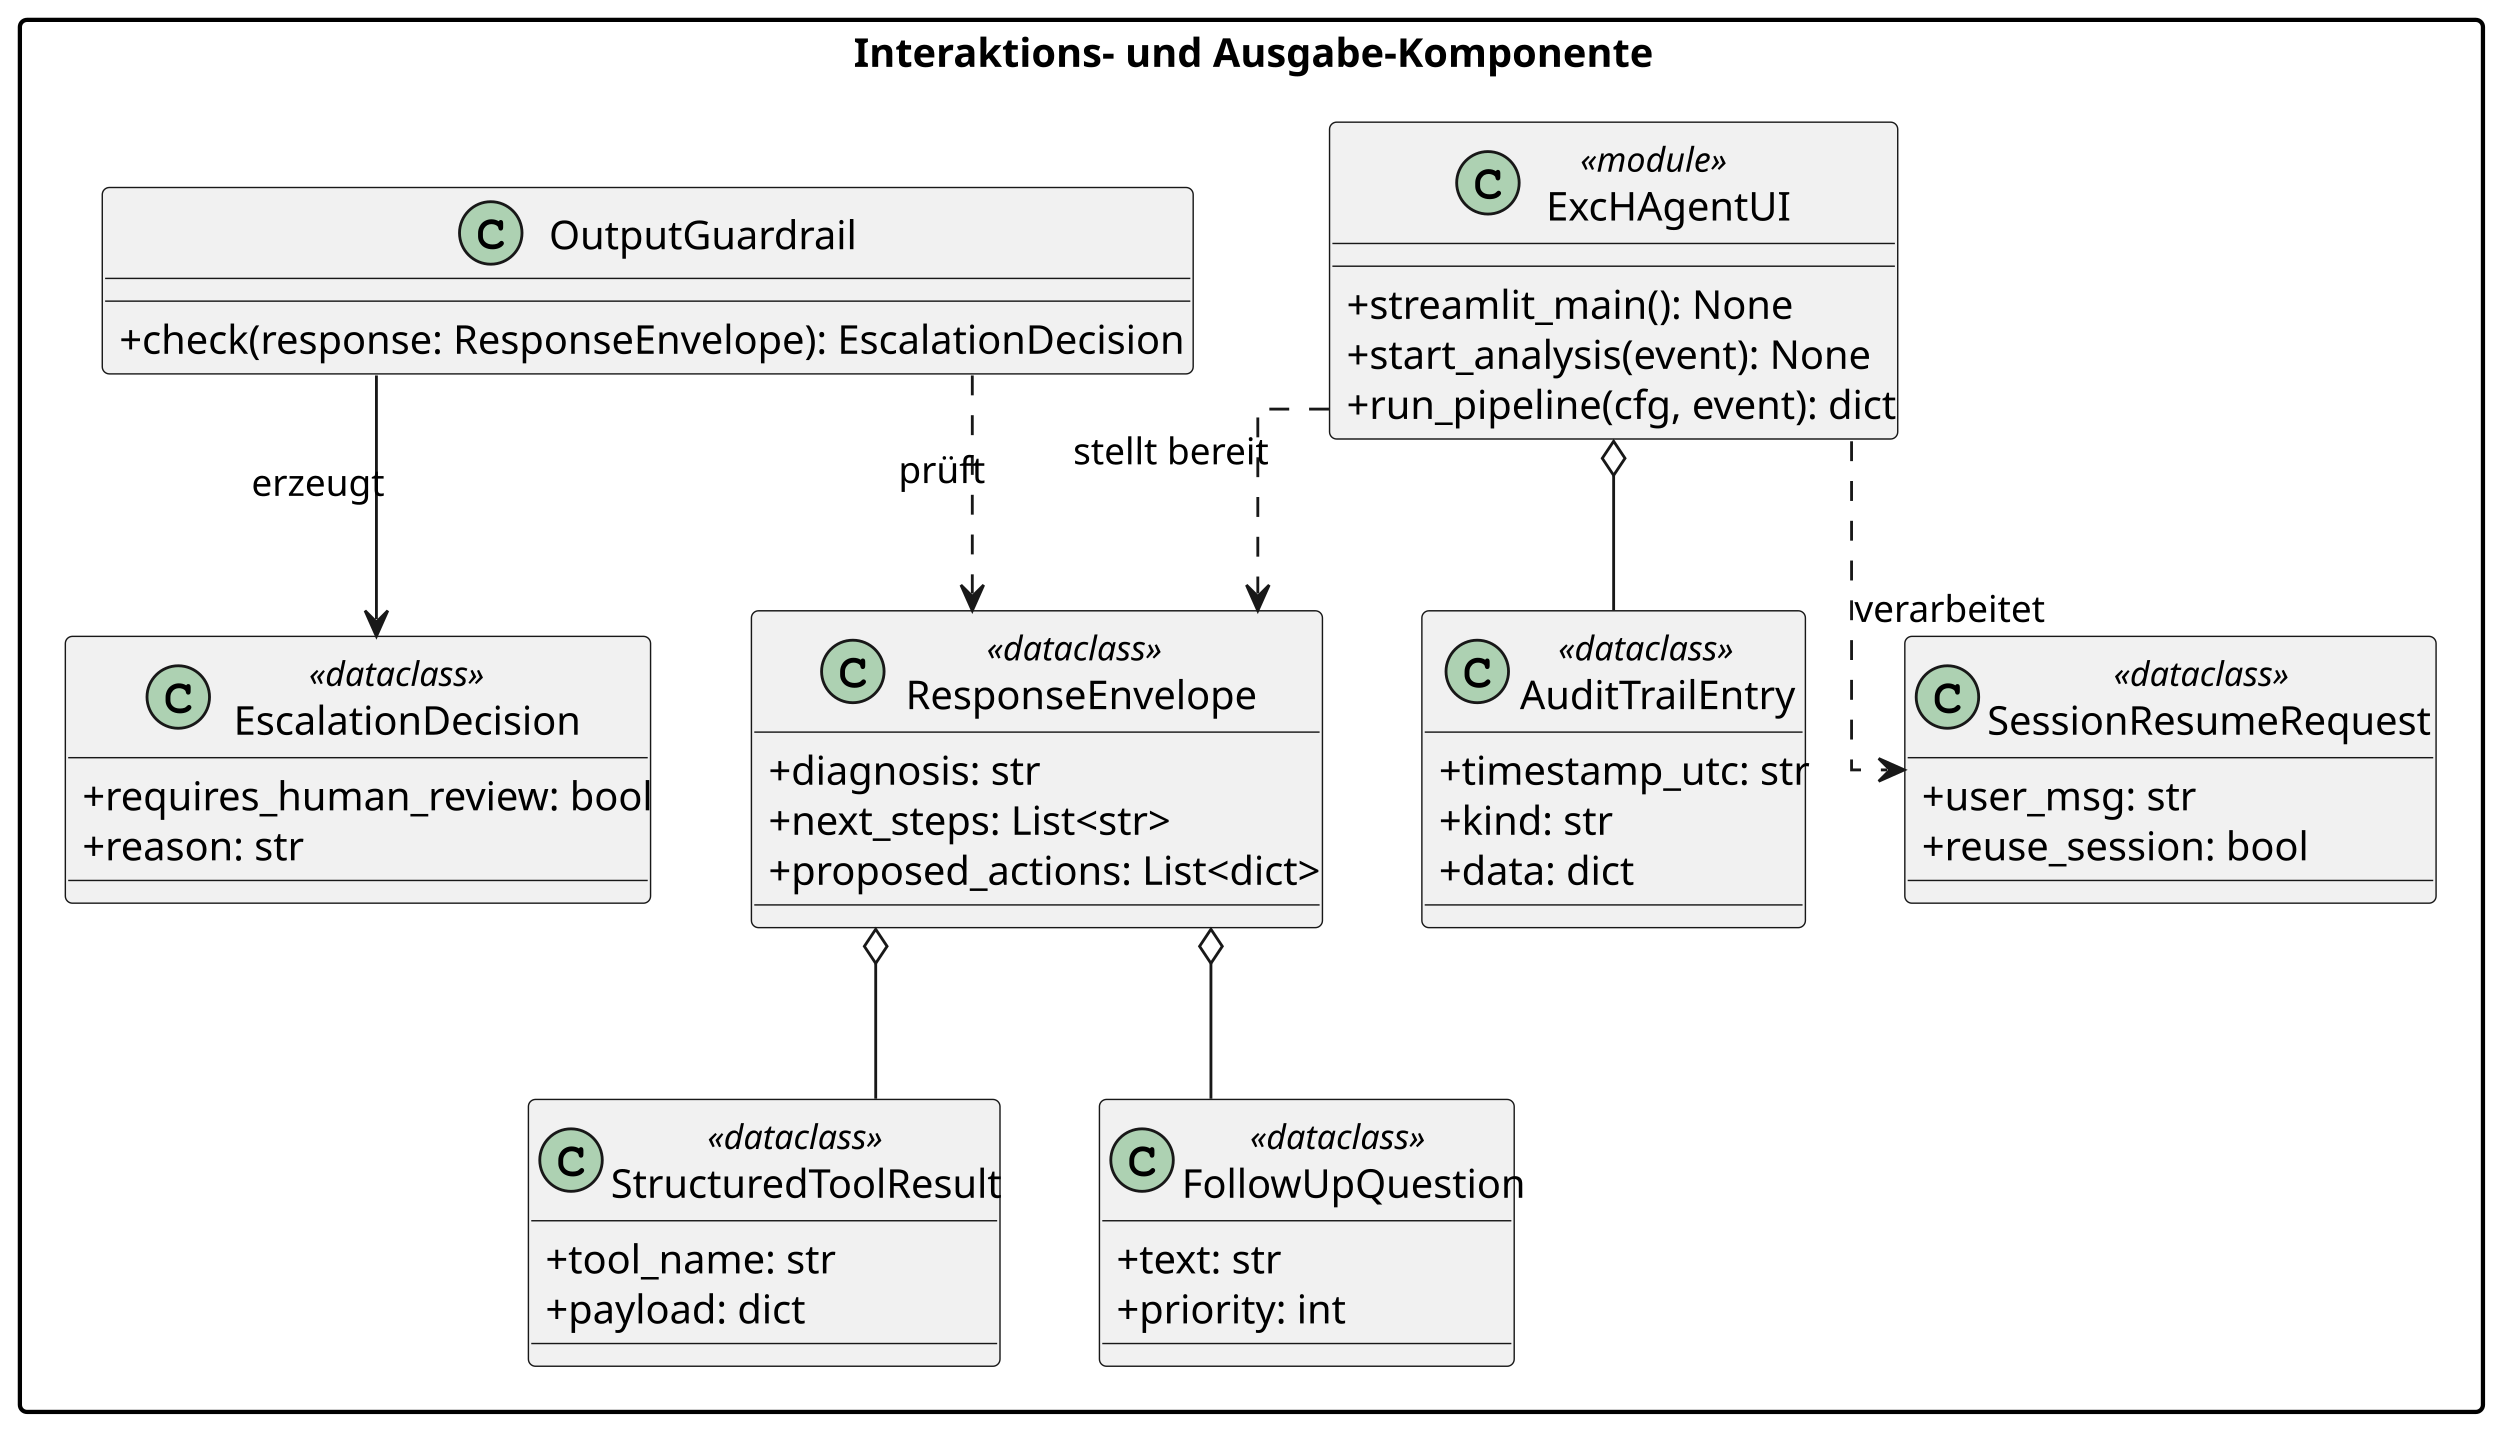
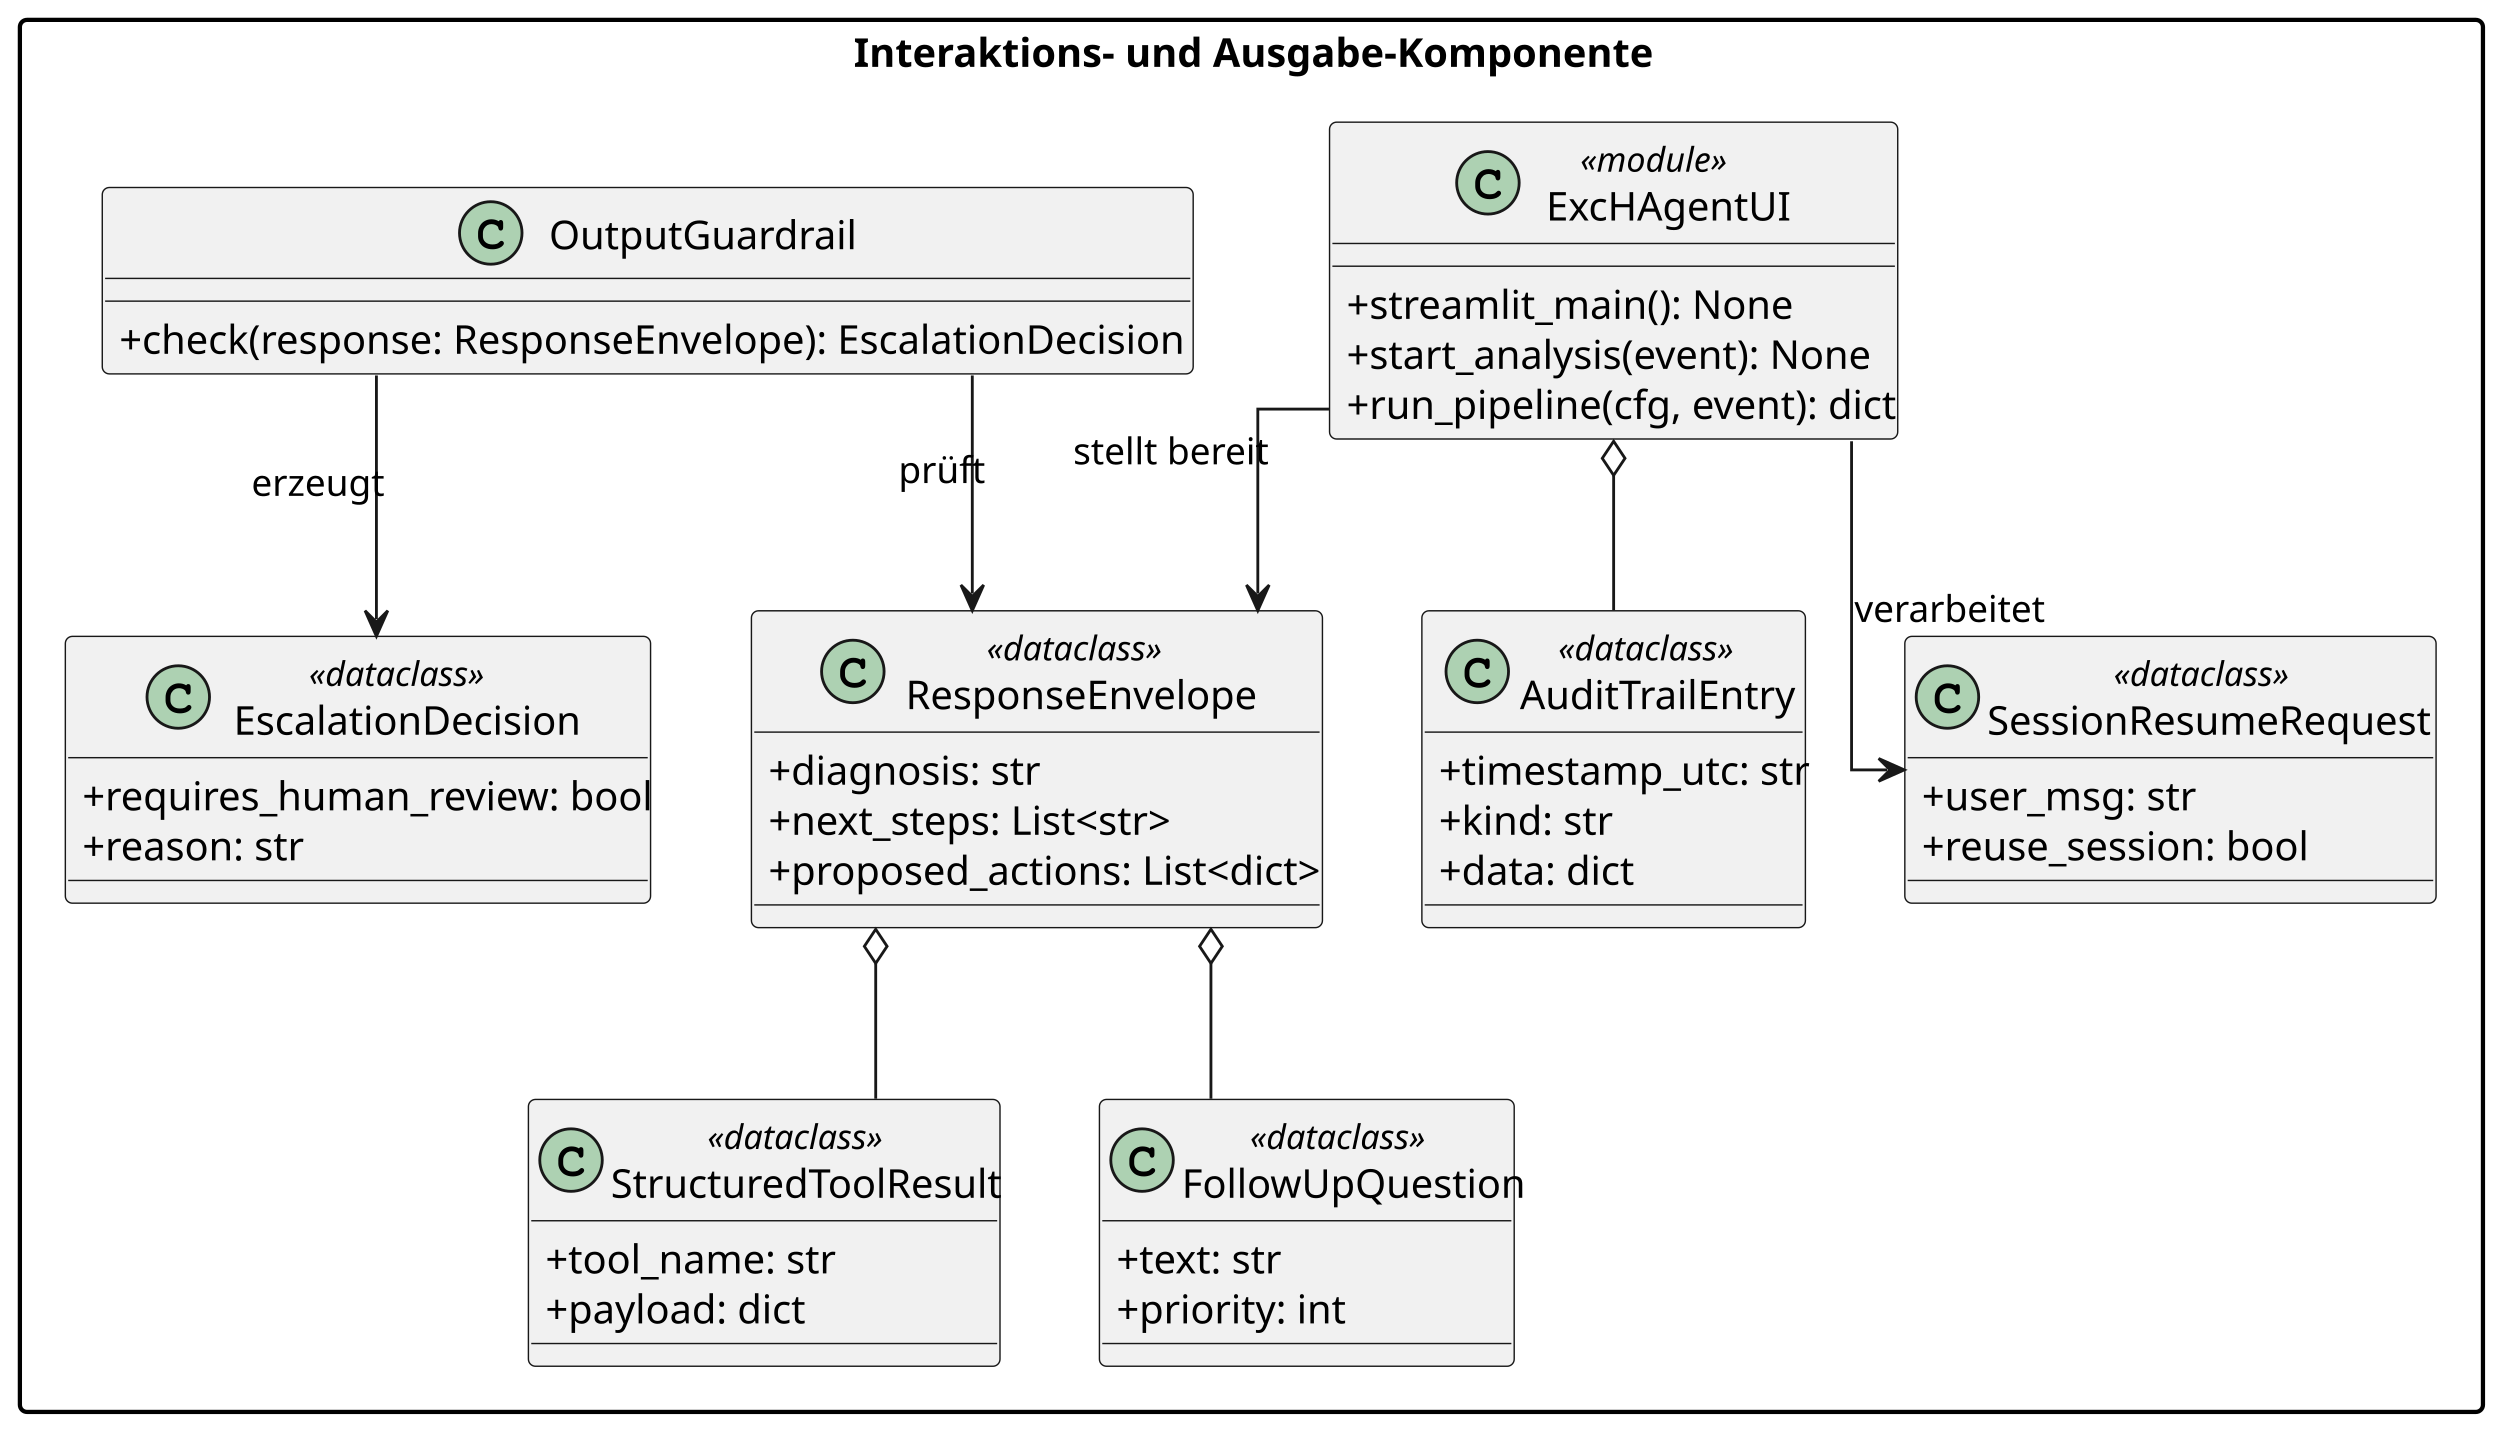
<svg xmlns="http://www.w3.org/2000/svg" contentStyleType="text/css" height="503px" preserveAspectRatio="none" style="width:880px;height:503px;background:#FFFFFF;" version="1.1" viewBox="0 0 880 503" width="880px" zoomAndPan="magnify">
  <defs />
  <g>
    <g id="cluster_Interaktions- und Ausgabe-Komponente">
      <rect fill="none" height="490" rx="2.5" ry="2.5" style="stroke:#000000;stroke-width:1.5;" width="867" x="7" y="7" />
      <text fill="#000000" font-family="sans-serif" font-size="14" font-weight="bold" lengthAdjust="spacing" textLength="280" x="300.5" y="23.533">Interaktions- und Ausgabe-Komponente</text>
    </g>
    <g id="elem_ExcHAgentUI">
      <rect codeLine="9" fill="#F1F1F1" height="111.531" id="ExcHAgentUI" rx="2.5" ry="2.5" style="stroke:#181818;stroke-width:0.5;" width="200" x="468" y="43" />
      <ellipse cx="523.75" cy="64.352" fill="#ADD1B2" rx="11" ry="11" style="stroke:#181818;stroke-width:1.0;" />
      <path d="M526.516,60.227 Q526.672,60.008 526.859,59.898 Q527.047,59.789 527.266,59.789 Q527.641,59.789 527.875,60.047 Q528.109,60.305 528.109,60.914 L528.109,62.367 Q528.109,62.977 527.875,63.242 Q527.641,63.508 527.266,63.508 Q526.922,63.508 526.719,63.305 Q526.516,63.117 526.406,62.602 Q526.359,62.242 526.172,62.055 Q525.844,61.68 525.234,61.461 Q524.625,61.242 524,61.242 Q523.234,61.242 522.602,61.57 Q521.969,61.898 521.477,62.648 Q520.984,63.398 520.984,64.43 L520.984,65.523 Q520.984,66.758 521.875,67.578 Q522.766,68.398 524.359,68.398 Q525.297,68.398 525.953,68.148 Q526.344,67.992 526.766,67.555 Q527.031,67.289 527.18,67.211 Q527.328,67.133 527.531,67.133 Q527.859,67.133 528.117,67.391 Q528.375,67.648 528.375,67.992 Q528.375,68.336 528.031,68.742 Q527.531,69.32 526.734,69.648 Q525.656,70.102 524.359,70.102 Q522.844,70.102 521.641,69.477 Q520.656,68.977 519.969,67.906 Q519.281,66.836 519.281,65.555 L519.281,64.398 Q519.281,63.07 519.898,61.922 Q520.516,60.773 521.609,60.156 Q522.703,59.539 523.938,59.539 Q524.672,59.539 525.32,59.703 Q525.969,59.867 526.516,60.227 Z " fill="#000000" />
      <text fill="#000000" font-family="sans-serif" font-size="12" font-style="italic" lengthAdjust="spacing" textLength="56" x="556.25" y="60.457">«module»</text>
      <text fill="#000000" font-family="sans-serif" font-size="14" lengthAdjust="spacing" textLength="80" x="544.25" y="77.627">ExcHAgentUI</text>
      <line style="stroke:#181818;stroke-width:0.5;" x1="469" x2="667" y1="85.703" y2="85.703" />
      <line style="stroke:#181818;stroke-width:0.5;" x1="469" x2="667" y1="93.703" y2="93.703" />
      <text fill="#000000" font-family="sans-serif" font-size="14" lengthAdjust="spacing" textLength="150" x="474" y="112.236">+streamlit_main(): None</text>
      <text fill="#000000" font-family="sans-serif" font-size="14" lengthAdjust="spacing" textLength="181" x="474" y="129.846">+start_analysis(event): None</text>
      <text fill="#000000" font-family="sans-serif" font-size="14" lengthAdjust="spacing" textLength="188" x="474" y="147.455">+run_pipeline(cfg, event): dict</text>
    </g>
    <g id="elem_ResponseEnvelope">
      <rect codeLine="15" fill="#F1F1F1" height="111.531" id="ResponseEnvelope" rx="2.5" ry="2.5" style="stroke:#181818;stroke-width:0.5;" width="201" x="264.5" y="215" />
      <ellipse cx="300.2" cy="236.352" fill="#ADD1B2" rx="11" ry="11" style="stroke:#181818;stroke-width:1.0;" />
      <path d="M302.966,232.227 Q303.122,232.008 303.309,231.898 Q303.497,231.789 303.716,231.789 Q304.091,231.789 304.325,232.047 Q304.559,232.305 304.559,232.914 L304.559,234.367 Q304.559,234.977 304.325,235.242 Q304.091,235.508 303.716,235.508 Q303.372,235.508 303.169,235.305 Q302.966,235.117 302.856,234.602 Q302.809,234.242 302.622,234.055 Q302.294,233.68 301.684,233.461 Q301.075,233.242 300.45,233.242 Q299.684,233.242 299.052,233.57 Q298.419,233.898 297.927,234.648 Q297.434,235.398 297.434,236.43 L297.434,237.523 Q297.434,238.758 298.325,239.578 Q299.216,240.398 300.809,240.398 Q301.747,240.398 302.403,240.148 Q302.794,239.992 303.216,239.555 Q303.481,239.289 303.63,239.211 Q303.778,239.133 303.981,239.133 Q304.309,239.133 304.567,239.391 Q304.825,239.648 304.825,239.992 Q304.825,240.336 304.481,240.742 Q303.981,241.32 303.184,241.648 Q302.106,242.102 300.809,242.102 Q299.294,242.102 298.091,241.477 Q297.106,240.977 296.419,239.906 Q295.731,238.836 295.731,237.555 L295.731,236.398 Q295.731,235.07 296.348,233.922 Q296.966,232.773 298.059,232.156 Q299.153,231.539 300.387,231.539 Q301.122,231.539 301.77,231.703 Q302.419,231.867 302.966,232.227 Z " fill="#000000" />
      <text fill="#000000" font-family="sans-serif" font-size="12" font-style="italic" lengthAdjust="spacing" textLength="66" x="347.3" y="232.457">«dataclass»</text>
      <text fill="#000000" font-family="sans-serif" font-size="14" lengthAdjust="spacing" textLength="123" x="318.8" y="249.627">ResponseEnvelope</text>
      <line style="stroke:#181818;stroke-width:0.5;" x1="265.5" x2="464.5" y1="257.703" y2="257.703" />
      <text fill="#000000" font-family="sans-serif" font-size="14" lengthAdjust="spacing" textLength="92" x="270.5" y="276.236">+diagnosis: str</text>
      <text fill="#000000" font-family="sans-serif" font-size="14" lengthAdjust="spacing" textLength="138" x="270.5" y="293.846">+next_steps: List&lt;str&gt;</text>
      <text fill="#000000" font-family="sans-serif" font-size="14" lengthAdjust="spacing" textLength="189" x="270.5" y="311.455">+proposed_actions: List&lt;dict&gt;</text>
      <line style="stroke:#181818;stroke-width:0.5;" x1="265.5" x2="464.5" y1="318.531" y2="318.531" />
    </g>
    <g id="elem_StructuredToolResult">
      <rect codeLine="21" fill="#F1F1F1" height="93.922" id="StructuredToolResult" rx="2.5" ry="2.5" style="stroke:#181818;stroke-width:0.5;" width="166" x="186" y="387" />
      <ellipse cx="201" cy="408.352" fill="#ADD1B2" rx="11" ry="11" style="stroke:#181818;stroke-width:1.0;" />
      <path d="M203.766,404.227 Q203.922,404.008 204.109,403.898 Q204.297,403.789 204.516,403.789 Q204.891,403.789 205.125,404.047 Q205.359,404.305 205.359,404.914 L205.359,406.367 Q205.359,406.977 205.125,407.242 Q204.891,407.508 204.516,407.508 Q204.172,407.508 203.969,407.305 Q203.766,407.117 203.656,406.602 Q203.609,406.242 203.422,406.055 Q203.094,405.68 202.484,405.461 Q201.875,405.242 201.25,405.242 Q200.484,405.242 199.852,405.57 Q199.219,405.898 198.727,406.648 Q198.234,407.398 198.234,408.43 L198.234,409.523 Q198.234,410.758 199.125,411.578 Q200.016,412.398 201.609,412.398 Q202.547,412.398 203.203,412.148 Q203.594,411.992 204.016,411.555 Q204.281,411.289 204.43,411.211 Q204.578,411.133 204.781,411.133 Q205.109,411.133 205.367,411.391 Q205.625,411.648 205.625,411.992 Q205.625,412.336 205.281,412.742 Q204.781,413.32 203.984,413.648 Q202.906,414.102 201.609,414.102 Q200.094,414.102 198.891,413.477 Q197.906,412.977 197.219,411.906 Q196.531,410.836 196.531,409.555 L196.531,408.398 Q196.531,407.07 197.148,405.922 Q197.766,404.773 198.859,404.156 Q199.953,403.539 201.188,403.539 Q201.922,403.539 202.57,403.703 Q203.219,403.867 203.766,404.227 Z " fill="#000000" />
      <text fill="#000000" font-family="sans-serif" font-size="12" font-style="italic" lengthAdjust="spacing" textLength="66" x="249" y="404.457">«dataclass»</text>
      <text fill="#000000" font-family="sans-serif" font-size="14" lengthAdjust="spacing" textLength="134" x="215" y="421.627">StructuredToolResult</text>
      <line style="stroke:#181818;stroke-width:0.5;" x1="187" x2="351" y1="429.703" y2="429.703" />
      <text fill="#000000" font-family="sans-serif" font-size="14" lengthAdjust="spacing" textLength="98" x="192" y="448.236">+tool_name: str</text>
      <text fill="#000000" font-family="sans-serif" font-size="14" lengthAdjust="spacing" textLength="88" x="192" y="465.846">+payload: dict</text>
      <line style="stroke:#181818;stroke-width:0.5;" x1="187" x2="351" y1="472.922" y2="472.922" />
    </g>
    <g id="elem_FollowUpQuestion">
      <rect codeLine="26" fill="#F1F1F1" height="93.922" id="FollowUpQuestion" rx="2.5" ry="2.5" style="stroke:#181818;stroke-width:0.5;" width="146" x="387" y="387" />
      <ellipse cx="402" cy="408.352" fill="#ADD1B2" rx="11" ry="11" style="stroke:#181818;stroke-width:1.0;" />
      <path d="M404.766,404.227 Q404.922,404.008 405.109,403.898 Q405.297,403.789 405.516,403.789 Q405.891,403.789 406.125,404.047 Q406.359,404.305 406.359,404.914 L406.359,406.367 Q406.359,406.977 406.125,407.242 Q405.891,407.508 405.516,407.508 Q405.172,407.508 404.969,407.305 Q404.766,407.117 404.656,406.602 Q404.609,406.242 404.422,406.055 Q404.094,405.68 403.484,405.461 Q402.875,405.242 402.25,405.242 Q401.484,405.242 400.852,405.57 Q400.219,405.898 399.727,406.648 Q399.234,407.398 399.234,408.43 L399.234,409.523 Q399.234,410.758 400.125,411.578 Q401.016,412.398 402.609,412.398 Q403.547,412.398 404.203,412.148 Q404.594,411.992 405.016,411.555 Q405.281,411.289 405.43,411.211 Q405.578,411.133 405.781,411.133 Q406.109,411.133 406.367,411.391 Q406.625,411.648 406.625,411.992 Q406.625,412.336 406.281,412.742 Q405.781,413.32 404.984,413.648 Q403.906,414.102 402.609,414.102 Q401.094,414.102 399.891,413.477 Q398.906,412.977 398.219,411.906 Q397.531,410.836 397.531,409.555 L397.531,408.398 Q397.531,407.07 398.148,405.922 Q398.766,404.773 399.859,404.156 Q400.953,403.539 402.188,403.539 Q402.922,403.539 403.57,403.703 Q404.219,403.867 404.766,404.227 Z " fill="#000000" />
      <text fill="#000000" font-family="sans-serif" font-size="12" font-style="italic" lengthAdjust="spacing" textLength="66" x="440" y="404.457">«dataclass»</text>
      <text fill="#000000" font-family="sans-serif" font-size="14" lengthAdjust="spacing" textLength="114" x="416" y="421.627">FollowUpQuestion</text>
      <line style="stroke:#181818;stroke-width:0.5;" x1="388" x2="532" y1="429.703" y2="429.703" />
      <text fill="#000000" font-family="sans-serif" font-size="14" lengthAdjust="spacing" textLength="54" x="393" y="448.236">+text: str</text>
      <text fill="#000000" font-family="sans-serif" font-size="14" lengthAdjust="spacing" textLength="74" x="393" y="465.846">+priority: int</text>
      <line style="stroke:#181818;stroke-width:0.5;" x1="388" x2="532" y1="472.922" y2="472.922" />
    </g>
    <g id="elem_OutputGuardrail">
      <rect codeLine="31" fill="#F1F1F1" height="65.609" id="OutputGuardrail" rx="2.5" ry="2.5" style="stroke:#181818;stroke-width:0.5;" width="384" x="36" y="66" />
      <ellipse cx="172.75" cy="82" fill="#ADD1B2" rx="11" ry="11" style="stroke:#181818;stroke-width:1.0;" />
      <path d="M175.516,77.875 Q175.672,77.656 175.859,77.547 Q176.047,77.438 176.266,77.438 Q176.641,77.438 176.875,77.695 Q177.109,77.953 177.109,78.562 L177.109,80.016 Q177.109,80.625 176.875,80.891 Q176.641,81.156 176.266,81.156 Q175.922,81.156 175.719,80.953 Q175.516,80.766 175.406,80.25 Q175.359,79.891 175.172,79.703 Q174.844,79.328 174.234,79.109 Q173.625,78.891 173,78.891 Q172.234,78.891 171.602,79.219 Q170.969,79.547 170.477,80.297 Q169.984,81.047 169.984,82.078 L169.984,83.172 Q169.984,84.406 170.875,85.227 Q171.766,86.047 173.359,86.047 Q174.297,86.047 174.953,85.797 Q175.344,85.641 175.766,85.203 Q176.031,84.938 176.18,84.859 Q176.328,84.781 176.531,84.781 Q176.859,84.781 177.117,85.039 Q177.375,85.297 177.375,85.641 Q177.375,85.984 177.031,86.391 Q176.531,86.969 175.734,87.297 Q174.656,87.75 173.359,87.75 Q171.844,87.75 170.641,87.125 Q169.656,86.625 168.969,85.555 Q168.281,84.484 168.281,83.203 L168.281,82.047 Q168.281,80.719 168.898,79.57 Q169.516,78.422 170.609,77.805 Q171.703,77.188 172.938,77.188 Q173.672,77.188 174.32,77.352 Q174.969,77.516 175.516,77.875 Z " fill="#000000" />
      <text fill="#000000" font-family="sans-serif" font-size="14" lengthAdjust="spacing" textLength="102" x="193.25" y="87.728">OutputGuardrail</text>
      <line style="stroke:#181818;stroke-width:0.5;" x1="37" x2="419" y1="98" y2="98" />
      <line style="stroke:#181818;stroke-width:0.5;" x1="37" x2="419" y1="106" y2="106" />
      <text fill="#000000" font-family="sans-serif" font-size="14" lengthAdjust="spacing" textLength="372" x="42" y="124.533">+check(response: ResponseEnvelope): EscalationDecision</text>
    </g>
    <g id="elem_EscalationDecision">
      <rect codeLine="35" fill="#F1F1F1" height="93.922" id="EscalationDecision" rx="2.5" ry="2.5" style="stroke:#181818;stroke-width:0.5;" width="206" x="23" y="224" />
      <ellipse cx="62.75" cy="245.352" fill="#ADD1B2" rx="11" ry="11" style="stroke:#181818;stroke-width:1.0;" />
      <path d="M65.516,241.227 Q65.672,241.008 65.859,240.898 Q66.047,240.789 66.266,240.789 Q66.641,240.789 66.875,241.047 Q67.109,241.305 67.109,241.914 L67.109,243.367 Q67.109,243.977 66.875,244.242 Q66.641,244.508 66.266,244.508 Q65.922,244.508 65.719,244.305 Q65.516,244.117 65.406,243.602 Q65.359,243.242 65.172,243.055 Q64.844,242.68 64.234,242.461 Q63.625,242.242 63,242.242 Q62.234,242.242 61.602,242.57 Q60.969,242.898 60.477,243.648 Q59.984,244.398 59.984,245.43 L59.984,246.523 Q59.984,247.758 60.875,248.578 Q61.766,249.398 63.359,249.398 Q64.297,249.398 64.953,249.148 Q65.344,248.992 65.766,248.555 Q66.031,248.289 66.18,248.211 Q66.328,248.133 66.531,248.133 Q66.859,248.133 67.117,248.391 Q67.375,248.648 67.375,248.992 Q67.375,249.336 67.031,249.742 Q66.531,250.32 65.734,250.648 Q64.656,251.102 63.359,251.102 Q61.844,251.102 60.641,250.477 Q59.656,249.977 58.969,248.906 Q58.281,247.836 58.281,246.555 L58.281,245.398 Q58.281,244.07 58.898,242.922 Q59.516,241.773 60.609,241.156 Q61.703,240.539 62.938,240.539 Q63.672,240.539 64.32,240.703 Q64.969,240.867 65.516,241.227 Z " fill="#000000" />
      <text fill="#000000" font-family="sans-serif" font-size="12" font-style="italic" lengthAdjust="spacing" textLength="66" x="108.75" y="241.457">«dataclass»</text>
      <text fill="#000000" font-family="sans-serif" font-size="14" lengthAdjust="spacing" textLength="119" x="82.25" y="258.627">EscalationDecision</text>
      <line style="stroke:#181818;stroke-width:0.5;" x1="24" x2="228" y1="266.703" y2="266.703" />
      <text fill="#000000" font-family="sans-serif" font-size="14" lengthAdjust="spacing" textLength="194" x="29" y="285.236">+requires_human_review: bool</text>
      <text fill="#000000" font-family="sans-serif" font-size="14" lengthAdjust="spacing" textLength="76" x="29" y="302.846">+reason: str</text>
      <line style="stroke:#181818;stroke-width:0.5;" x1="24" x2="228" y1="309.922" y2="309.922" />
    </g>
    <g id="elem_AuditTrailEntry">
      <rect codeLine="40" fill="#F1F1F1" height="111.531" id="AuditTrailEntry" rx="2.5" ry="2.5" style="stroke:#181818;stroke-width:0.5;" width="135" x="500.5" y="215" />
      <ellipse cx="520" cy="236.352" fill="#ADD1B2" rx="11" ry="11" style="stroke:#181818;stroke-width:1.0;" />
      <path d="M522.766,232.227 Q522.922,232.008 523.109,231.898 Q523.297,231.789 523.516,231.789 Q523.891,231.789 524.125,232.047 Q524.359,232.305 524.359,232.914 L524.359,234.367 Q524.359,234.977 524.125,235.242 Q523.891,235.508 523.516,235.508 Q523.172,235.508 522.969,235.305 Q522.766,235.117 522.656,234.602 Q522.609,234.242 522.422,234.055 Q522.094,233.68 521.484,233.461 Q520.875,233.242 520.25,233.242 Q519.484,233.242 518.852,233.57 Q518.219,233.898 517.727,234.648 Q517.234,235.398 517.234,236.43 L517.234,237.523 Q517.234,238.758 518.125,239.578 Q519.016,240.398 520.609,240.398 Q521.547,240.398 522.203,240.148 Q522.594,239.992 523.016,239.555 Q523.281,239.289 523.43,239.211 Q523.578,239.133 523.781,239.133 Q524.109,239.133 524.367,239.391 Q524.625,239.648 524.625,239.992 Q524.625,240.336 524.281,240.742 Q523.781,241.32 522.984,241.648 Q521.906,242.102 520.609,242.102 Q519.094,242.102 517.891,241.477 Q516.906,240.977 516.219,239.906 Q515.531,238.836 515.531,237.555 L515.531,236.398 Q515.531,235.07 516.148,233.922 Q516.766,232.773 517.859,232.156 Q518.953,231.539 520.188,231.539 Q520.922,231.539 521.57,231.703 Q522.219,231.867 522.766,232.227 Z " fill="#000000" />
      <text fill="#000000" font-family="sans-serif" font-size="12" font-style="italic" lengthAdjust="spacing" textLength="66" x="548.5" y="232.457">«dataclass»</text>
      <text fill="#000000" font-family="sans-serif" font-size="14" lengthAdjust="spacing" textLength="93" x="535" y="249.627">AuditTrailEntry</text>
      <line style="stroke:#181818;stroke-width:0.5;" x1="501.5" x2="634.5" y1="257.703" y2="257.703" />
      <text fill="#000000" font-family="sans-serif" font-size="14" lengthAdjust="spacing" textLength="123" x="506.5" y="276.236">+timestamp_utc: str</text>
      <text fill="#000000" font-family="sans-serif" font-size="14" lengthAdjust="spacing" textLength="58" x="506.5" y="293.846">+kind: str</text>
      <text fill="#000000" font-family="sans-serif" font-size="14" lengthAdjust="spacing" textLength="66" x="506.5" y="311.455">+data: dict</text>
      <line style="stroke:#181818;stroke-width:0.5;" x1="501.5" x2="634.5" y1="318.531" y2="318.531" />
    </g>
    <g id="elem_SessionResumeRequest">
      <rect codeLine="46" fill="#F1F1F1" height="93.922" id="SessionResumeRequest" rx="2.5" ry="2.5" style="stroke:#181818;stroke-width:0.5;" width="187" x="670.5" y="224" />
      <ellipse cx="685.5" cy="245.352" fill="#ADD1B2" rx="11" ry="11" style="stroke:#181818;stroke-width:1.0;" />
      <path d="M688.266,241.227 Q688.422,241.008 688.609,240.898 Q688.797,240.789 689.016,240.789 Q689.391,240.789 689.625,241.047 Q689.859,241.305 689.859,241.914 L689.859,243.367 Q689.859,243.977 689.625,244.242 Q689.391,244.508 689.016,244.508 Q688.672,244.508 688.469,244.305 Q688.266,244.117 688.156,243.602 Q688.109,243.242 687.922,243.055 Q687.594,242.68 686.984,242.461 Q686.375,242.242 685.75,242.242 Q684.984,242.242 684.352,242.57 Q683.719,242.898 683.227,243.648 Q682.734,244.398 682.734,245.43 L682.734,246.523 Q682.734,247.758 683.625,248.578 Q684.516,249.398 686.109,249.398 Q687.047,249.398 687.703,249.148 Q688.094,248.992 688.516,248.555 Q688.781,248.289 688.93,248.211 Q689.078,248.133 689.281,248.133 Q689.609,248.133 689.867,248.391 Q690.125,248.648 690.125,248.992 Q690.125,249.336 689.781,249.742 Q689.281,250.32 688.484,250.648 Q687.406,251.102 686.109,251.102 Q684.594,251.102 683.391,250.477 Q682.406,249.977 681.719,248.906 Q681.031,247.836 681.031,246.555 L681.031,245.398 Q681.031,244.07 681.648,242.922 Q682.266,241.773 683.359,241.156 Q684.453,240.539 685.688,240.539 Q686.422,240.539 687.07,240.703 Q687.719,240.867 688.266,241.227 Z " fill="#000000" />
      <text fill="#000000" font-family="sans-serif" font-size="12" font-style="italic" lengthAdjust="spacing" textLength="66" x="744" y="241.457">«dataclass»</text>
      <text fill="#000000" font-family="sans-serif" font-size="14" lengthAdjust="spacing" textLength="155" x="699.5" y="258.627">SessionResumeRequest</text>
      <line style="stroke:#181818;stroke-width:0.5;" x1="671.5" x2="856.5" y1="266.703" y2="266.703" />
      <text fill="#000000" font-family="sans-serif" font-size="14" lengthAdjust="spacing" textLength="94" x="676.5" y="285.236">+user_msg: str</text>
      <text fill="#000000" font-family="sans-serif" font-size="14" lengthAdjust="spacing" textLength="135" x="676.5" y="302.846">+reuse_session: bool</text>
      <line style="stroke:#181818;stroke-width:0.5;" x1="671.5" x2="856.5" y1="309.922" y2="309.922" />
    </g>
    <g id="link_ExcHAgentUI_ResponseEnvelope">
-       <path codeLine="51" d="M467.8,144 C453.07,144 442.75,144 442.75,144 C442.75,144 442.75,174.9 442.75,208.93 " fill="none" id="ExcHAgentUI-to-ResponseEnvelope" style="stroke:#181818;stroke-width:1.0;stroke-dasharray:7.0,7.0;" />
+       <path codeLine="51" d="M467.8,144 C453.07,144 442.75,144 442.75,144 C442.75,144 442.75,174.9 442.75,208.93 " fill="none" id="ExcHAgentUI-to-ResponseEnvelope" style="stroke:#181818;stroke-width:1.0;" />
      <polygon fill="#181818" points="442.75,214.93,446.75,205.93,442.75,209.93,438.75,205.93,442.75,214.93" style="stroke:#181818;stroke-width:1.0;" />
      <text fill="#000000" font-family="sans-serif" font-size="13" lengthAdjust="spacing" textLength="64" x="377.75" y="163.435">stellt bereit</text>
    </g>
    <g id="link_ResponseEnvelope_StructuredToolResult">
      <path codeLine="52" d="M308.25,339.1 C308.25,358.53 308.25,368.1 308.25,386.75 " fill="none" id="ResponseEnvelope-backto-StructuredToolResult" style="stroke:#181818;stroke-width:1.0;" />
      <polygon fill="none" points="308.25,327.1,304.25,333.1,308.25,339.1,312.25,333.1,308.25,327.1" style="stroke:#181818;stroke-width:1.0;" />
    </g>
    <g id="link_ResponseEnvelope_FollowUpQuestion">
      <path codeLine="53" d="M426.25,339.1 C426.25,358.53 426.25,368.1 426.25,386.75 " fill="none" id="ResponseEnvelope-backto-FollowUpQuestion" style="stroke:#181818;stroke-width:1.0;" />
      <polygon fill="none" points="426.25,327.1,422.25,333.1,426.25,339.1,430.25,333.1,426.25,327.1" style="stroke:#181818;stroke-width:1.0;" />
    </g>
    <g id="link_OutputGuardrail_ResponseEnvelope">
-       <path codeLine="54" d="M342.25,132.16 C342.25,155.59 342.25,181.56 342.25,208.92 " fill="none" id="OutputGuardrail-to-ResponseEnvelope" style="stroke:#181818;stroke-width:1.0;stroke-dasharray:7.0,7.0;" />
+       <path codeLine="54" d="M342.25,132.16 C342.25,155.59 342.25,181.56 342.25,208.92 " fill="none" id="OutputGuardrail-to-ResponseEnvelope" style="stroke:#181818;stroke-width:1.0;" />
      <polygon fill="#181818" points="342.25,214.92,346.25,205.92,342.25,209.92,338.25,205.92,342.25,214.92" style="stroke:#181818;stroke-width:1.0;" />
      <text fill="#000000" font-family="sans-serif" font-size="13" lengthAdjust="spacing" textLength="25" x="316.25" y="170.035">prüft</text>
    </g>
    <g id="link_OutputGuardrail_EscalationDecision">
      <path codeLine="55" d="M132.5,132.16 C132.5,158.23 132.5,188.86 132.5,217.96 " fill="none" id="OutputGuardrail-to-EscalationDecision" style="stroke:#181818;stroke-width:1.0;" />
      <polygon fill="#181818" points="132.5,223.96,136.5,214.96,132.5,218.96,128.5,214.96,132.5,223.96" style="stroke:#181818;stroke-width:1.0;" />
      <text fill="#000000" font-family="sans-serif" font-size="13" lengthAdjust="spacing" textLength="43" x="88.5" y="174.555">erzeugt</text>
    </g>
    <g id="link_ExcHAgentUI_AuditTrailEntry">
      <path codeLine="56" d="M568,167.32 C568,186.42 568,195.76 568,214.85 " fill="none" id="ExcHAgentUI-backto-AuditTrailEntry" style="stroke:#181818;stroke-width:1.0;" />
      <polygon fill="none" points="568,155.32,564,161.32,568,167.32,572,161.32,568,155.32" style="stroke:#181818;stroke-width:1.0;" />
    </g>
    <g id="link_ExcHAgentUI_SessionResumeRequest">
-       <path codeLine="57" d="M651.75,155.32 C651.75,205.48 651.75,271 651.75,271 C651.75,271 653.21,271 664.29,271 " fill="none" id="ExcHAgentUI-to-SessionResumeRequest" style="stroke:#181818;stroke-width:1.0;stroke-dasharray:7.0,7.0;" />
+       <path codeLine="57" d="M651.75,155.32 C651.75,205.48 651.75,271 651.75,271 C651.75,271 653.21,271 664.29,271 " fill="none" id="ExcHAgentUI-to-SessionResumeRequest" style="stroke:#181818;stroke-width:1.0;" />
      <polygon fill="#181818" points="670.29,271,661.29,267,665.29,271,661.29,275,670.29,271" style="stroke:#181818;stroke-width:1.0;" />
      <text fill="#000000" font-family="sans-serif" font-size="13" lengthAdjust="spacing" textLength="59" x="652.75" y="218.925">verarbeitet</text>
    </g>
  </g>
</svg>
